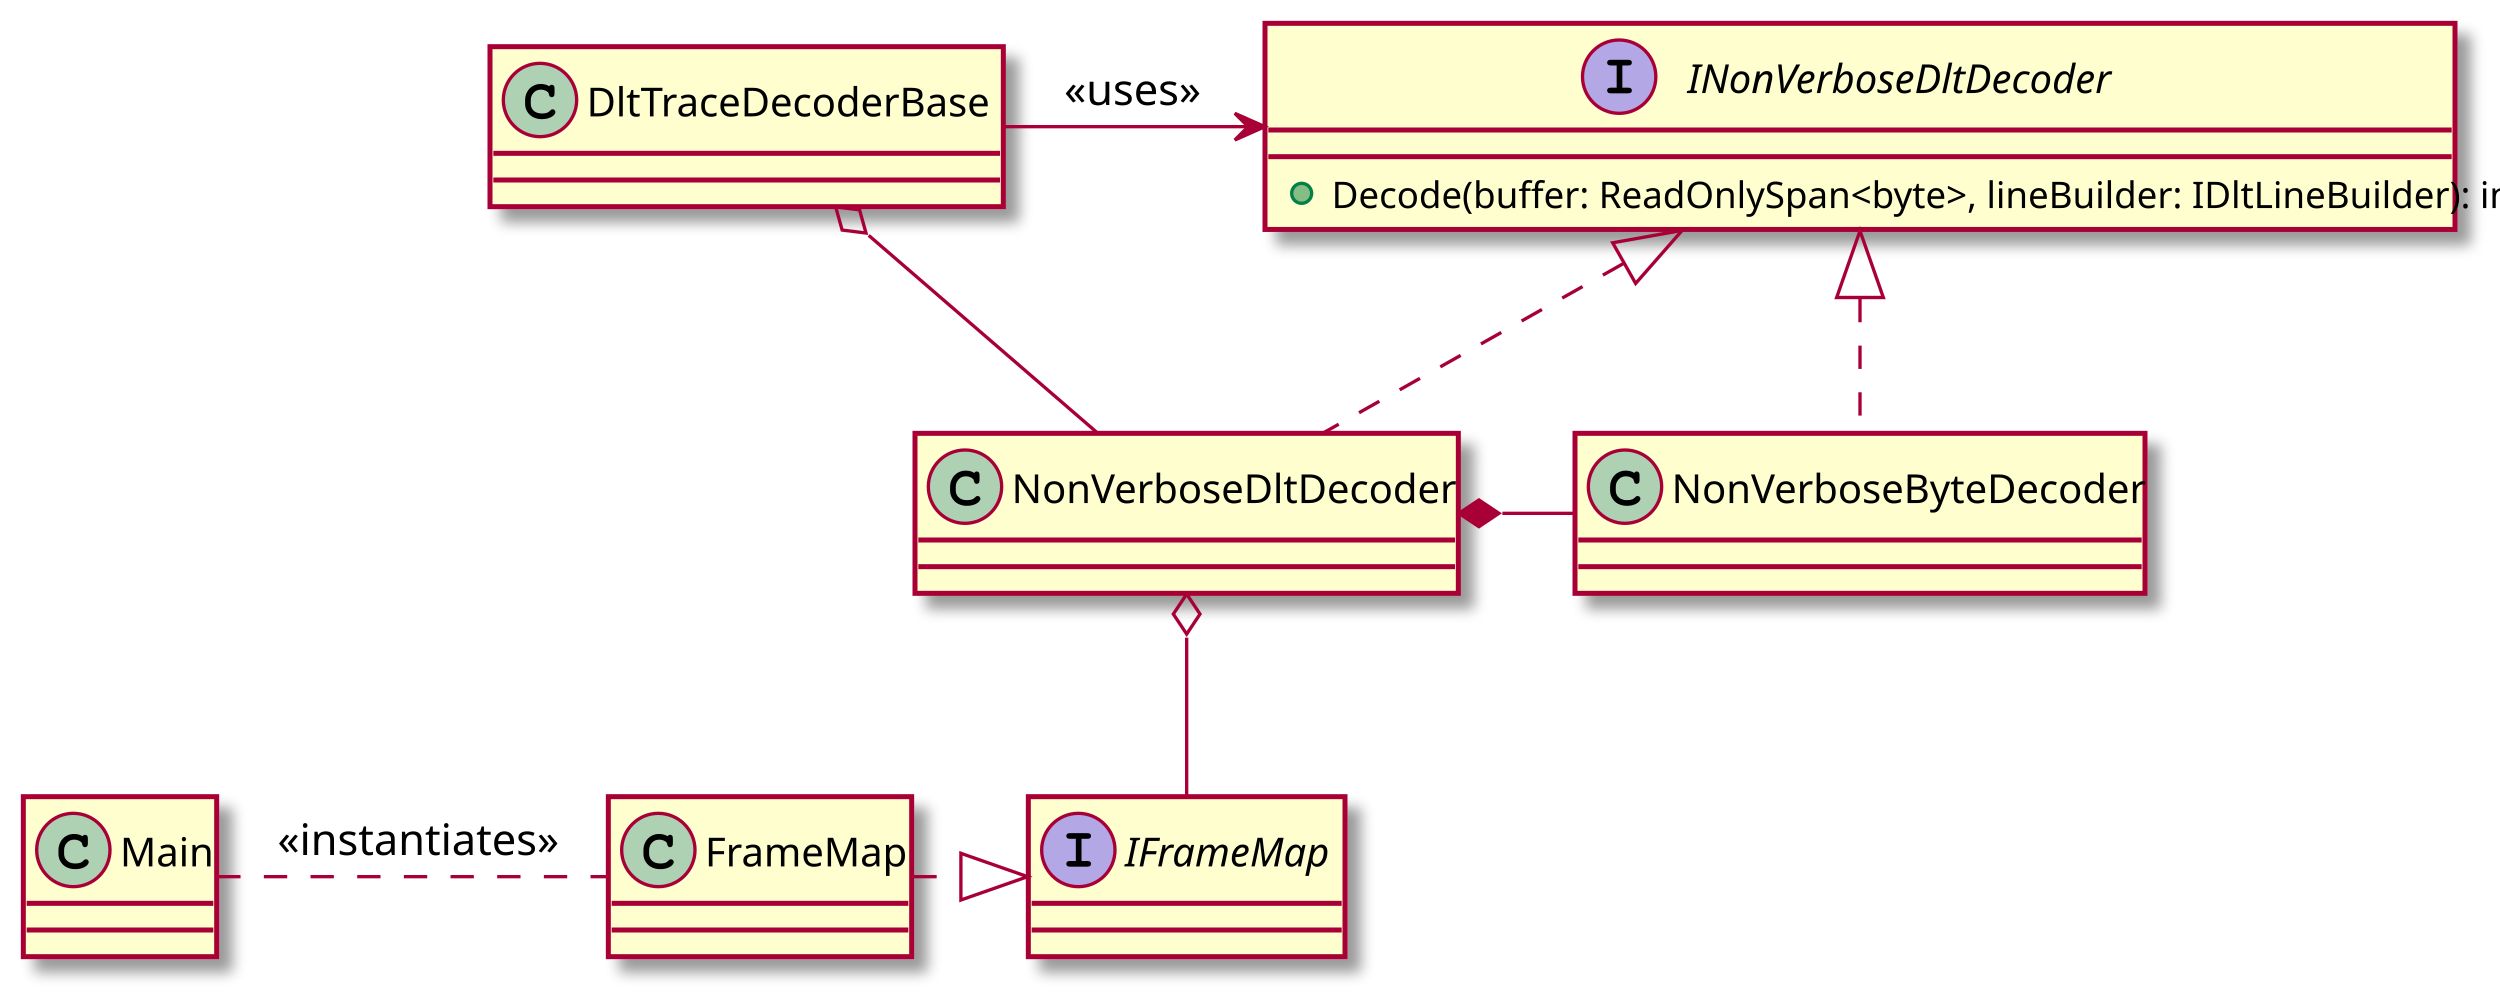
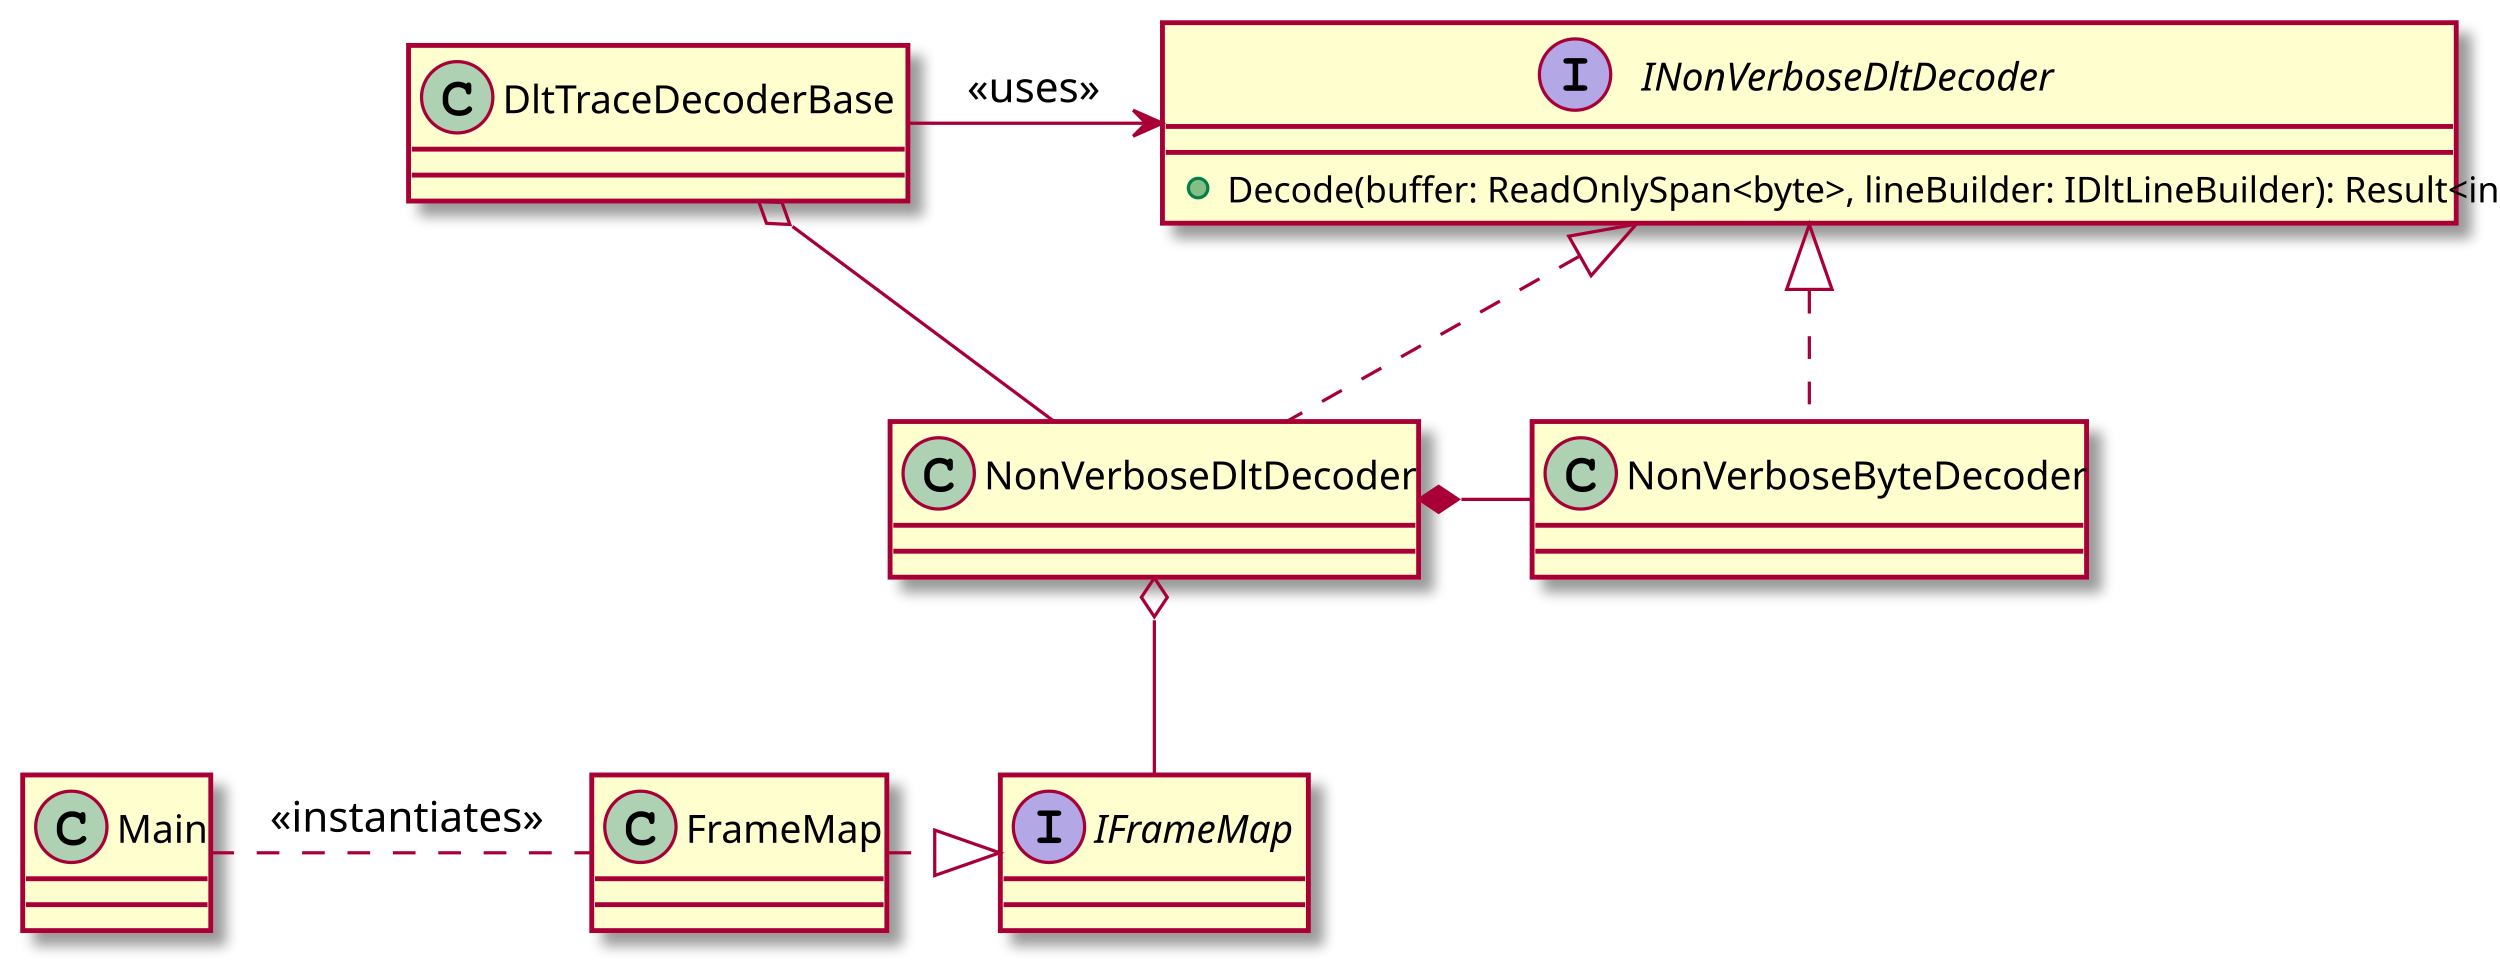
- <svg xmlns="http://www.w3.org/2000/svg" contentScriptType="application/ecmascript" contentStyleType="text/css" height="301px" preserveAspectRatio="none" style="width:750px;height:301px;background:#FFFFFF;" version="1.1" viewBox="0 0 750 301" width="750px" zoomAndPan="magnify">
+ <svg xmlns="http://www.w3.org/2000/svg" contentScriptType="application/ecmascript" contentStyleType="text/css" height="301px" preserveAspectRatio="none" style="width:771px;height:301px;background:#FFFFFF;" version="1.1" viewBox="0 0 771 301" width="771px" zoomAndPan="magnify">
  <defs>
-     <filter height="300%" id="f1swtkfrryy50g" width="300%" x="-1" y="-1">
+     <filter height="300%" id="f1q77nneb7hli6" width="300%" x="-1" y="-1">
      <feGaussianBlur result="blurOut" stdDeviation="2.0" />
      <feColorMatrix in="blurOut" result="blurOut2" type="matrix" values="0 0 0 0 0 0 0 0 0 0 0 0 0 0 0 0 0 0 .4 0" />
      <feOffset dx="4.0" dy="4.0" in="blurOut2" result="blurOut3" />
      <feBlend in="SourceGraphic" in2="blurOut3" mode="normal" />
    </filter>
  </defs>
  <g>
-     <rect codeLine="1" fill="#FEFECE" filter="url(#f1swtkfrryy50g)" height="48" id="DltTraceDecoderBase" style="stroke:#A80036;stroke-width:1.5;" width="154" x="147" y="14" />
-     <ellipse cx="162" cy="30" fill="#ADD1B2" rx="11" ry="11" style="stroke:#A80036;stroke-width:1.0;" />
-     <path d="M164.766,25.875 Q164.922,25.656 165.109,25.547 Q165.297,25.438 165.516,25.438 Q165.891,25.438 166.125,25.695 Q166.359,25.953 166.359,26.562 L166.359,28.016 Q166.359,28.625 166.125,28.891 Q165.891,29.156 165.516,29.156 Q165.172,29.156 164.969,28.953 Q164.766,28.766 164.656,28.25 Q164.609,27.891 164.422,27.703 Q164.094,27.328 163.484,27.109 Q162.875,26.891 162.25,26.891 Q161.484,26.891 160.852,27.219 Q160.219,27.547 159.727,28.297 Q159.234,29.047 159.234,30.078 L159.234,31.172 Q159.234,32.406 160.125,33.227 Q161.016,34.047 162.609,34.047 Q163.547,34.047 164.203,33.797 Q164.594,33.641 165.016,33.203 Q165.281,32.938 165.43,32.859 Q165.578,32.781 165.781,32.781 Q166.109,32.781 166.367,33.039 Q166.625,33.297 166.625,33.641 Q166.625,33.984 166.281,34.391 Q165.781,34.969 164.984,35.297 Q163.906,35.75 162.609,35.75 Q161.094,35.75 159.891,35.125 Q158.906,34.625 158.219,33.555 Q157.531,32.484 157.531,31.203 L157.531,30.047 Q157.531,28.719 158.148,27.57 Q158.766,26.422 159.859,25.805 Q160.953,25.188 162.188,25.188 Q162.922,25.188 163.57,25.352 Q164.219,25.516 164.766,25.875 Z " fill="#000000" />
-     <text fill="#000000" font-family="sans-serif" font-size="12" lengthAdjust="spacing" textLength="122" x="176" y="34.91">DltTraceDecoderBase</text>
-     <line style="stroke:#A80036;stroke-width:1.5;" x1="148" x2="300" y1="46" y2="46" />
-     <line style="stroke:#A80036;stroke-width:1.5;" x1="148" x2="300" y1="54" y2="54" />
-     <rect codeLine="5" fill="#FEFECE" filter="url(#f1swtkfrryy50g)" height="61.836" id="INonVerboseDltDecoder" style="stroke:#A80036;stroke-width:1.5;" width="357" x="379.5" y="7" />
+     <rect codeLine="1" fill="#FEFECE" filter="url(#f1q77nneb7hli6)" height="48" id="DltTraceDecoderBase" style="stroke:#A80036;stroke-width:1.5;" width="154" x="126" y="14" />
+     <ellipse cx="141" cy="30" fill="#ADD1B2" rx="11" ry="11" style="stroke:#A80036;stroke-width:1.0;" />
+     <path d="M143.766,25.875 Q143.922,25.656 144.109,25.547 Q144.297,25.438 144.516,25.438 Q144.891,25.438 145.125,25.695 Q145.359,25.953 145.359,26.562 L145.359,28.016 Q145.359,28.625 145.125,28.891 Q144.891,29.156 144.516,29.156 Q144.172,29.156 143.969,28.953 Q143.766,28.766 143.656,28.25 Q143.609,27.891 143.422,27.703 Q143.094,27.328 142.484,27.109 Q141.875,26.891 141.25,26.891 Q140.484,26.891 139.852,27.219 Q139.219,27.547 138.727,28.297 Q138.234,29.047 138.234,30.078 L138.234,31.172 Q138.234,32.406 139.125,33.227 Q140.016,34.047 141.609,34.047 Q142.547,34.047 143.203,33.797 Q143.594,33.641 144.016,33.203 Q144.281,32.938 144.43,32.859 Q144.578,32.781 144.781,32.781 Q145.109,32.781 145.367,33.039 Q145.625,33.297 145.625,33.641 Q145.625,33.984 145.281,34.391 Q144.781,34.969 143.984,35.297 Q142.906,35.75 141.609,35.75 Q140.094,35.75 138.891,35.125 Q137.906,34.625 137.219,33.555 Q136.531,32.484 136.531,31.203 L136.531,30.047 Q136.531,28.719 137.148,27.57 Q137.766,26.422 138.859,25.805 Q139.953,25.188 141.188,25.188 Q141.922,25.188 142.57,25.352 Q143.219,25.516 143.766,25.875 Z " fill="#000000" />
+     <text fill="#000000" font-family="sans-serif" font-size="12" lengthAdjust="spacing" textLength="122" x="155" y="34.91">DltTraceDecoderBase</text>
+     <line style="stroke:#A80036;stroke-width:1.5;" x1="127" x2="279" y1="46" y2="46" />
+     <line style="stroke:#A80036;stroke-width:1.5;" x1="127" x2="279" y1="54" y2="54" />
+     <rect codeLine="5" fill="#FEFECE" filter="url(#f1q77nneb7hli6)" height="61.836" id="INonVerboseDltDecoder" style="stroke:#A80036;stroke-width:1.5;" width="399" x="358.5" y="7" />
    <ellipse cx="485.75" cy="23" fill="#B4A7E5" rx="11" ry="11" style="stroke:#A80036;stroke-width:1.0;" />
    <path d="M486.703,19.641 L486.703,26.297 L488.422,26.297 Q489.031,26.297 489.297,26.531 Q489.562,26.766 489.562,27.156 Q489.562,27.531 489.297,27.766 Q489.031,28 488.422,28 L483.281,28 Q482.672,28 482.406,27.766 Q482.141,27.531 482.141,27.141 Q482.141,26.766 482.406,26.531 Q482.672,26.297 483.281,26.297 L485,26.297 L485,19.641 L483.281,19.641 Q482.672,19.641 482.406,19.406 Q482.141,19.172 482.141,18.781 Q482.141,18.406 482.406,18.172 Q482.672,17.938 483.281,17.938 L488.422,17.938 Q489.031,17.938 489.297,18.172 Q489.562,18.406 489.562,18.781 Q489.562,19.172 489.297,19.406 Q489.031,19.641 488.422,19.641 L486.703,19.641 Z " fill="#000000" />
    <text fill="#000000" font-family="sans-serif" font-size="12" font-style="italic" lengthAdjust="spacing" textLength="136" x="506.25" y="27.91">INonVerboseDltDecoder</text>
-     <line style="stroke:#A80036;stroke-width:1.5;" x1="380.5" x2="735.5" y1="39" y2="39" />
-     <line style="stroke:#A80036;stroke-width:1.5;" x1="380.5" x2="735.5" y1="47" y2="47" />
-     <ellipse cx="390.5" cy="58" fill="#84BE84" rx="3" ry="3" style="stroke:#038048;stroke-width:1.0;" />
-     <text fill="#000000" font-family="sans-serif" font-size="11" lengthAdjust="spacing" textLength="331" x="399.5" y="62.419">Decode(buffer: ReadOnlySpan&lt;byte&gt;, lineBuilder: IDltLineBuilder): int</text>
-     <rect codeLine="16" fill="#FEFECE" filter="url(#f1swtkfrryy50g)" height="48" id="NonVerboseDltDecoder" style="stroke:#A80036;stroke-width:1.5;" width="163" x="274.5" y="130" />
+     <line style="stroke:#A80036;stroke-width:1.5;" x1="359.5" x2="756.5" y1="39" y2="39" />
+     <line style="stroke:#A80036;stroke-width:1.5;" x1="359.5" x2="756.5" y1="47" y2="47" />
+     <ellipse cx="369.5" cy="58" fill="#84BE84" rx="3" ry="3" style="stroke:#038048;stroke-width:1.0;" />
+     <text fill="#000000" font-family="sans-serif" font-size="11" lengthAdjust="spacing" textLength="373" x="378.5" y="62.419">Decode(buffer: ReadOnlySpan&lt;byte&gt;, lineBuilder: IDltLineBuilder): Result&lt;int&gt;</text>
+     <rect codeLine="16" fill="#FEFECE" filter="url(#f1q77nneb7hli6)" height="48" id="NonVerboseDltDecoder" style="stroke:#A80036;stroke-width:1.5;" width="163" x="274.5" y="130" />
    <ellipse cx="289.5" cy="146" fill="#ADD1B2" rx="11" ry="11" style="stroke:#A80036;stroke-width:1.0;" />
    <path d="M292.266,141.875 Q292.422,141.656 292.609,141.547 Q292.797,141.438 293.016,141.438 Q293.391,141.438 293.625,141.695 Q293.859,141.953 293.859,142.562 L293.859,144.016 Q293.859,144.625 293.625,144.891 Q293.391,145.156 293.016,145.156 Q292.672,145.156 292.469,144.953 Q292.266,144.766 292.156,144.25 Q292.109,143.891 291.922,143.703 Q291.594,143.328 290.984,143.109 Q290.375,142.891 289.75,142.891 Q288.984,142.891 288.352,143.219 Q287.719,143.547 287.227,144.297 Q286.734,145.047 286.734,146.078 L286.734,147.172 Q286.734,148.406 287.625,149.227 Q288.516,150.047 290.109,150.047 Q291.047,150.047 291.703,149.797 Q292.094,149.641 292.516,149.203 Q292.781,148.938 292.93,148.859 Q293.078,148.781 293.281,148.781 Q293.609,148.781 293.867,149.039 Q294.125,149.297 294.125,149.641 Q294.125,149.984 293.781,150.391 Q293.281,150.969 292.484,151.297 Q291.406,151.75 290.109,151.75 Q288.594,151.75 287.391,151.125 Q286.406,150.625 285.719,149.555 Q285.031,148.484 285.031,147.203 L285.031,146.047 Q285.031,144.719 285.648,143.57 Q286.266,142.422 287.359,141.805 Q288.453,141.188 289.688,141.188 Q290.422,141.188 291.07,141.352 Q291.719,141.516 292.266,141.875 Z " fill="#000000" />
    <text fill="#000000" font-family="sans-serif" font-size="12" lengthAdjust="spacing" textLength="131" x="303.5" y="150.91">NonVerboseDltDecoder</text>
    <line style="stroke:#A80036;stroke-width:1.5;" x1="275.5" x2="436.5" y1="162" y2="162" />
    <line style="stroke:#A80036;stroke-width:1.5;" x1="275.5" x2="436.5" y1="170" y2="170" />
-     <rect codeLine="9" fill="#FEFECE" filter="url(#f1swtkfrryy50g)" height="48" id="NonVerboseByteDecoder" style="stroke:#A80036;stroke-width:1.5;" width="171" x="472.5" y="130" />
+     <rect codeLine="9" fill="#FEFECE" filter="url(#f1q77nneb7hli6)" height="48" id="NonVerboseByteDecoder" style="stroke:#A80036;stroke-width:1.5;" width="171" x="472.5" y="130" />
    <ellipse cx="487.5" cy="146" fill="#ADD1B2" rx="11" ry="11" style="stroke:#A80036;stroke-width:1.0;" />
    <path d="M490.266,141.875 Q490.422,141.656 490.609,141.547 Q490.797,141.438 491.016,141.438 Q491.391,141.438 491.625,141.695 Q491.859,141.953 491.859,142.562 L491.859,144.016 Q491.859,144.625 491.625,144.891 Q491.391,145.156 491.016,145.156 Q490.672,145.156 490.469,144.953 Q490.266,144.766 490.156,144.25 Q490.109,143.891 489.922,143.703 Q489.594,143.328 488.984,143.109 Q488.375,142.891 487.75,142.891 Q486.984,142.891 486.352,143.219 Q485.719,143.547 485.227,144.297 Q484.734,145.047 484.734,146.078 L484.734,147.172 Q484.734,148.406 485.625,149.227 Q486.516,150.047 488.109,150.047 Q489.047,150.047 489.703,149.797 Q490.094,149.641 490.516,149.203 Q490.781,148.938 490.93,148.859 Q491.078,148.781 491.281,148.781 Q491.609,148.781 491.867,149.039 Q492.125,149.297 492.125,149.641 Q492.125,149.984 491.781,150.391 Q491.281,150.969 490.484,151.297 Q489.406,151.75 488.109,151.75 Q486.594,151.75 485.391,151.125 Q484.406,150.625 483.719,149.555 Q483.031,148.484 483.031,147.203 L483.031,146.047 Q483.031,144.719 483.648,143.57 Q484.266,142.422 485.359,141.805 Q486.453,141.188 487.688,141.188 Q488.422,141.188 489.07,141.352 Q489.719,141.516 490.266,141.875 Z " fill="#000000" />
    <text fill="#000000" font-family="sans-serif" font-size="12" lengthAdjust="spacing" textLength="139" x="501.5" y="150.91">NonVerboseByteDecoder</text>
    <line style="stroke:#A80036;stroke-width:1.5;" x1="473.5" x2="642.5" y1="162" y2="162" />
    <line style="stroke:#A80036;stroke-width:1.5;" x1="473.5" x2="642.5" y1="170" y2="170" />
-     <rect codeLine="12" fill="#FEFECE" filter="url(#f1swtkfrryy50g)" height="48" id="IFrameMap" style="stroke:#A80036;stroke-width:1.5;" width="95" x="308.5" y="239" />
+     <rect codeLine="12" fill="#FEFECE" filter="url(#f1q77nneb7hli6)" height="48" id="IFrameMap" style="stroke:#A80036;stroke-width:1.5;" width="95" x="308.5" y="239" />
    <ellipse cx="323.5" cy="255" fill="#B4A7E5" rx="11" ry="11" style="stroke:#A80036;stroke-width:1.0;" />
    <path d="M324.453,251.641 L324.453,258.297 L326.172,258.297 Q326.781,258.297 327.047,258.531 Q327.312,258.766 327.312,259.156 Q327.312,259.531 327.047,259.766 Q326.781,260 326.172,260 L321.031,260 Q320.422,260 320.156,259.766 Q319.891,259.531 319.891,259.141 Q319.891,258.766 320.156,258.531 Q320.422,258.297 321.031,258.297 L322.75,258.297 L322.75,251.641 L321.031,251.641 Q320.422,251.641 320.156,251.406 Q319.891,251.172 319.891,250.781 Q319.891,250.406 320.156,250.172 Q320.422,249.938 321.031,249.938 L326.172,249.938 Q326.781,249.938 327.047,250.172 Q327.312,250.406 327.312,250.781 Q327.312,251.172 327.047,251.406 Q326.781,251.641 326.172,251.641 L324.453,251.641 Z " fill="#000000" />
    <text fill="#000000" font-family="sans-serif" font-size="12" font-style="italic" lengthAdjust="spacing" textLength="63" x="337.5" y="259.91">IFrameMap</text>
    <line style="stroke:#A80036;stroke-width:1.5;" x1="309.5" x2="402.5" y1="271" y2="271" />
    <line style="stroke:#A80036;stroke-width:1.5;" x1="309.5" x2="402.5" y1="279" y2="279" />
-     <rect codeLine="13" fill="#FEFECE" filter="url(#f1swtkfrryy50g)" height="48" id="FrameMap" style="stroke:#A80036;stroke-width:1.5;" width="91" x="182.5" y="239" />
+     <rect codeLine="13" fill="#FEFECE" filter="url(#f1q77nneb7hli6)" height="48" id="FrameMap" style="stroke:#A80036;stroke-width:1.5;" width="91" x="182.5" y="239" />
    <ellipse cx="197.5" cy="255" fill="#ADD1B2" rx="11" ry="11" style="stroke:#A80036;stroke-width:1.0;" />
    <path d="M200.266,250.875 Q200.422,250.656 200.609,250.547 Q200.797,250.438 201.016,250.438 Q201.391,250.438 201.625,250.695 Q201.859,250.953 201.859,251.562 L201.859,253.016 Q201.859,253.625 201.625,253.891 Q201.391,254.156 201.016,254.156 Q200.672,254.156 200.469,253.953 Q200.266,253.766 200.156,253.25 Q200.109,252.891 199.922,252.703 Q199.594,252.328 198.984,252.109 Q198.375,251.891 197.75,251.891 Q196.984,251.891 196.352,252.219 Q195.719,252.547 195.227,253.297 Q194.734,254.047 194.734,255.078 L194.734,256.172 Q194.734,257.406 195.625,258.227 Q196.516,259.047 198.109,259.047 Q199.047,259.047 199.703,258.797 Q200.094,258.641 200.516,258.203 Q200.781,257.938 200.93,257.859 Q201.078,257.781 201.281,257.781 Q201.609,257.781 201.867,258.039 Q202.125,258.297 202.125,258.641 Q202.125,258.984 201.781,259.391 Q201.281,259.969 200.484,260.297 Q199.406,260.75 198.109,260.75 Q196.594,260.75 195.391,260.125 Q194.406,259.625 193.719,258.555 Q193.031,257.484 193.031,256.203 L193.031,255.047 Q193.031,253.719 193.648,252.57 Q194.266,251.422 195.359,250.805 Q196.453,250.188 197.688,250.188 Q198.422,250.188 199.07,250.352 Q199.719,250.516 200.266,250.875 Z " fill="#000000" />
    <text fill="#000000" font-family="sans-serif" font-size="12" lengthAdjust="spacing" textLength="59" x="211.5" y="259.91">FrameMap</text>
    <line style="stroke:#A80036;stroke-width:1.5;" x1="183.5" x2="272.5" y1="271" y2="271" />
    <line style="stroke:#A80036;stroke-width:1.5;" x1="183.5" x2="272.5" y1="279" y2="279" />
-     <rect codeLine="21" fill="#FEFECE" filter="url(#f1swtkfrryy50g)" height="48" id="Main" style="stroke:#A80036;stroke-width:1.5;" width="58" x="7" y="239" />
+     <rect codeLine="21" fill="#FEFECE" filter="url(#f1q77nneb7hli6)" height="48" id="Main" style="stroke:#A80036;stroke-width:1.5;" width="58" x="7" y="239" />
    <ellipse cx="22" cy="255" fill="#ADD1B2" rx="11" ry="11" style="stroke:#A80036;stroke-width:1.0;" />
    <path d="M24.766,250.875 Q24.922,250.656 25.109,250.547 Q25.297,250.438 25.516,250.438 Q25.891,250.438 26.125,250.695 Q26.359,250.953 26.359,251.562 L26.359,253.016 Q26.359,253.625 26.125,253.891 Q25.891,254.156 25.516,254.156 Q25.172,254.156 24.969,253.953 Q24.766,253.766 24.656,253.25 Q24.609,252.891 24.422,252.703 Q24.094,252.328 23.484,252.109 Q22.875,251.891 22.25,251.891 Q21.484,251.891 20.852,252.219 Q20.219,252.547 19.727,253.297 Q19.234,254.047 19.234,255.078 L19.234,256.172 Q19.234,257.406 20.125,258.227 Q21.016,259.047 22.609,259.047 Q23.547,259.047 24.203,258.797 Q24.594,258.641 25.016,258.203 Q25.281,257.938 25.43,257.859 Q25.578,257.781 25.781,257.781 Q26.109,257.781 26.367,258.039 Q26.625,258.297 26.625,258.641 Q26.625,258.984 26.281,259.391 Q25.781,259.969 24.984,260.297 Q23.906,260.75 22.609,260.75 Q21.094,260.75 19.891,260.125 Q18.906,259.625 18.219,258.555 Q17.531,257.484 17.531,256.203 L17.531,255.047 Q17.531,253.719 18.148,252.57 Q18.766,251.422 19.859,250.805 Q20.953,250.188 22.188,250.188 Q22.922,250.188 23.57,250.352 Q24.219,250.516 24.766,250.875 Z " fill="#000000" />
    <text fill="#000000" font-family="sans-serif" font-size="12" lengthAdjust="spacing" textLength="26" x="36" y="259.91">Main</text>
    <line style="stroke:#A80036;stroke-width:1.5;" x1="8" x2="64" y1="271" y2="271" />
    <line style="stroke:#A80036;stroke-width:1.5;" x1="8" x2="64" y1="279" y2="279" />
-     <path codeLine="2" d="M301.05,38 C323.26,38 348.5,38 374.28,38 " fill="none" id="DltTraceDecoderBase-to-INonVerboseDltDecoder" style="stroke:#A80036;stroke-width:1.0;" />
-     <polygon fill="#A80036" points="379.44,38,370.44,34,374.44,38,370.44,42,379.44,38" style="stroke:#A80036;stroke-width:1.0;" />
-     <text fill="#000000" font-family="sans-serif" font-size="13" lengthAdjust="spacing" textLength="42" x="319.25" y="31.495">«uses»</text>
-     <path codeLine="3" d="M260.61,70.62 C282.4,89.44 309.57,112.9 329.33,129.96 " fill="none" id="DltTraceDecoderBase-backto-NonVerboseDltDecoder" style="stroke:#A80036;stroke-width:1.0;" />
-     <polygon fill="none" points="250.71,62.07,252.643,69.017,259.799,69.906,257.866,62.958,250.71,62.07" style="stroke:#A80036;stroke-width:1.0;" />
+     <path codeLine="2" d="M280.03,38 C302.11,38 327.28,38 353.26,38 " fill="none" id="DltTraceDecoderBase-to-INonVerboseDltDecoder" style="stroke:#A80036;stroke-width:1.0;" />
+     <polygon fill="#A80036" points="358.46,38,349.46,34,353.46,38,349.46,42,358.46,38" style="stroke:#A80036;stroke-width:1.0;" />
+     <text fill="#000000" font-family="sans-serif" font-size="13" lengthAdjust="spacing" textLength="42" x="298.25" y="31.495">«uses»</text>
+     <path codeLine="3" d="M244.41,69.85 C269.84,88.8 301.87,112.67 325.08,129.96 " fill="none" id="DltTraceDecoderBase-backto-NonVerboseDltDecoder" style="stroke:#A80036;stroke-width:1.0;" />
+     <polygon fill="none" points="233.96,62.07,236.387,68.861,243.588,69.232,241.161,62.441,233.96,62.07" style="stroke:#A80036;stroke-width:1.0;" />
    <path codeLine="10" d="M558,89.69 C558,103.71 558,118.24 558,129.84 " fill="none" id="INonVerboseDltDecoder-backto-NonVerboseByteDecoder" style="stroke:#A80036;stroke-width:1.0;stroke-dasharray:7.0,7.0;" />
    <polygon fill="none" points="551,89.25,558,69.25,565,89.25,551,89.25" style="stroke:#A80036;stroke-width:1.0;" />
    <path codeLine="14" d="M274,263 C278.73,263 283.46,263 288.19,263 " fill="none" id="FrameMap-to-IFrameMap" style="stroke:#A80036;stroke-width:1.0;stroke-dasharray:7.0,7.0;" />
    <polygon fill="none" points="288.27,256,308.27,263,288.27,270,288.27,256" style="stroke:#A80036;stroke-width:1.0;" />
    <path codeLine="17" d="M486.96,79.09 C456.77,96.13 422.65,115.38 396.81,129.97 " fill="none" id="INonVerboseDltDecoder-backto-NonVerboseDltDecoder" style="stroke:#A80036;stroke-width:1.0;stroke-dasharray:7.0,7.0;" />
    <polygon fill="none" points="483.8,72.83,504.66,69.1,490.69,85.03,483.8,72.83" style="stroke:#A80036;stroke-width:1.0;" />
    <path codeLine="18" d="M450.71,154 C457.96,154 465.2,154 472.45,154 " fill="none" id="NonVerboseDltDecoder-backto-NonVerboseByteDecoder" style="stroke:#A80036;stroke-width:1.0;" />
    <polygon fill="#A80036" points="437.67,154,443.67,158,449.67,154,443.67,150,437.67,154" style="stroke:#A80036;stroke-width:1.0;" />
    <path codeLine="19" d="M356,191.3 C356,207.02 356,224.96 356,238.83 " fill="none" id="NonVerboseDltDecoder-backto-IFrameMap" style="stroke:#A80036;stroke-width:1.0;" />
    <polygon fill="none" points="356,178.22,352,184.22,356,190.22,360,184.22,356,178.22" style="stroke:#A80036;stroke-width:1.0;" />
    <path codeLine="22" d="M65.16,263 C96.32,263 146.12,263 182.45,263 " fill="none" id="Main-FrameMap" style="stroke:#A80036;stroke-width:1.0;stroke-dasharray:7.0,7.0;" />
    <text fill="#000000" font-family="sans-serif" font-size="13" lengthAdjust="spacing" textLength="81" x="83.25" y="256.495">«instantiates»</text>
  </g>
</svg>
